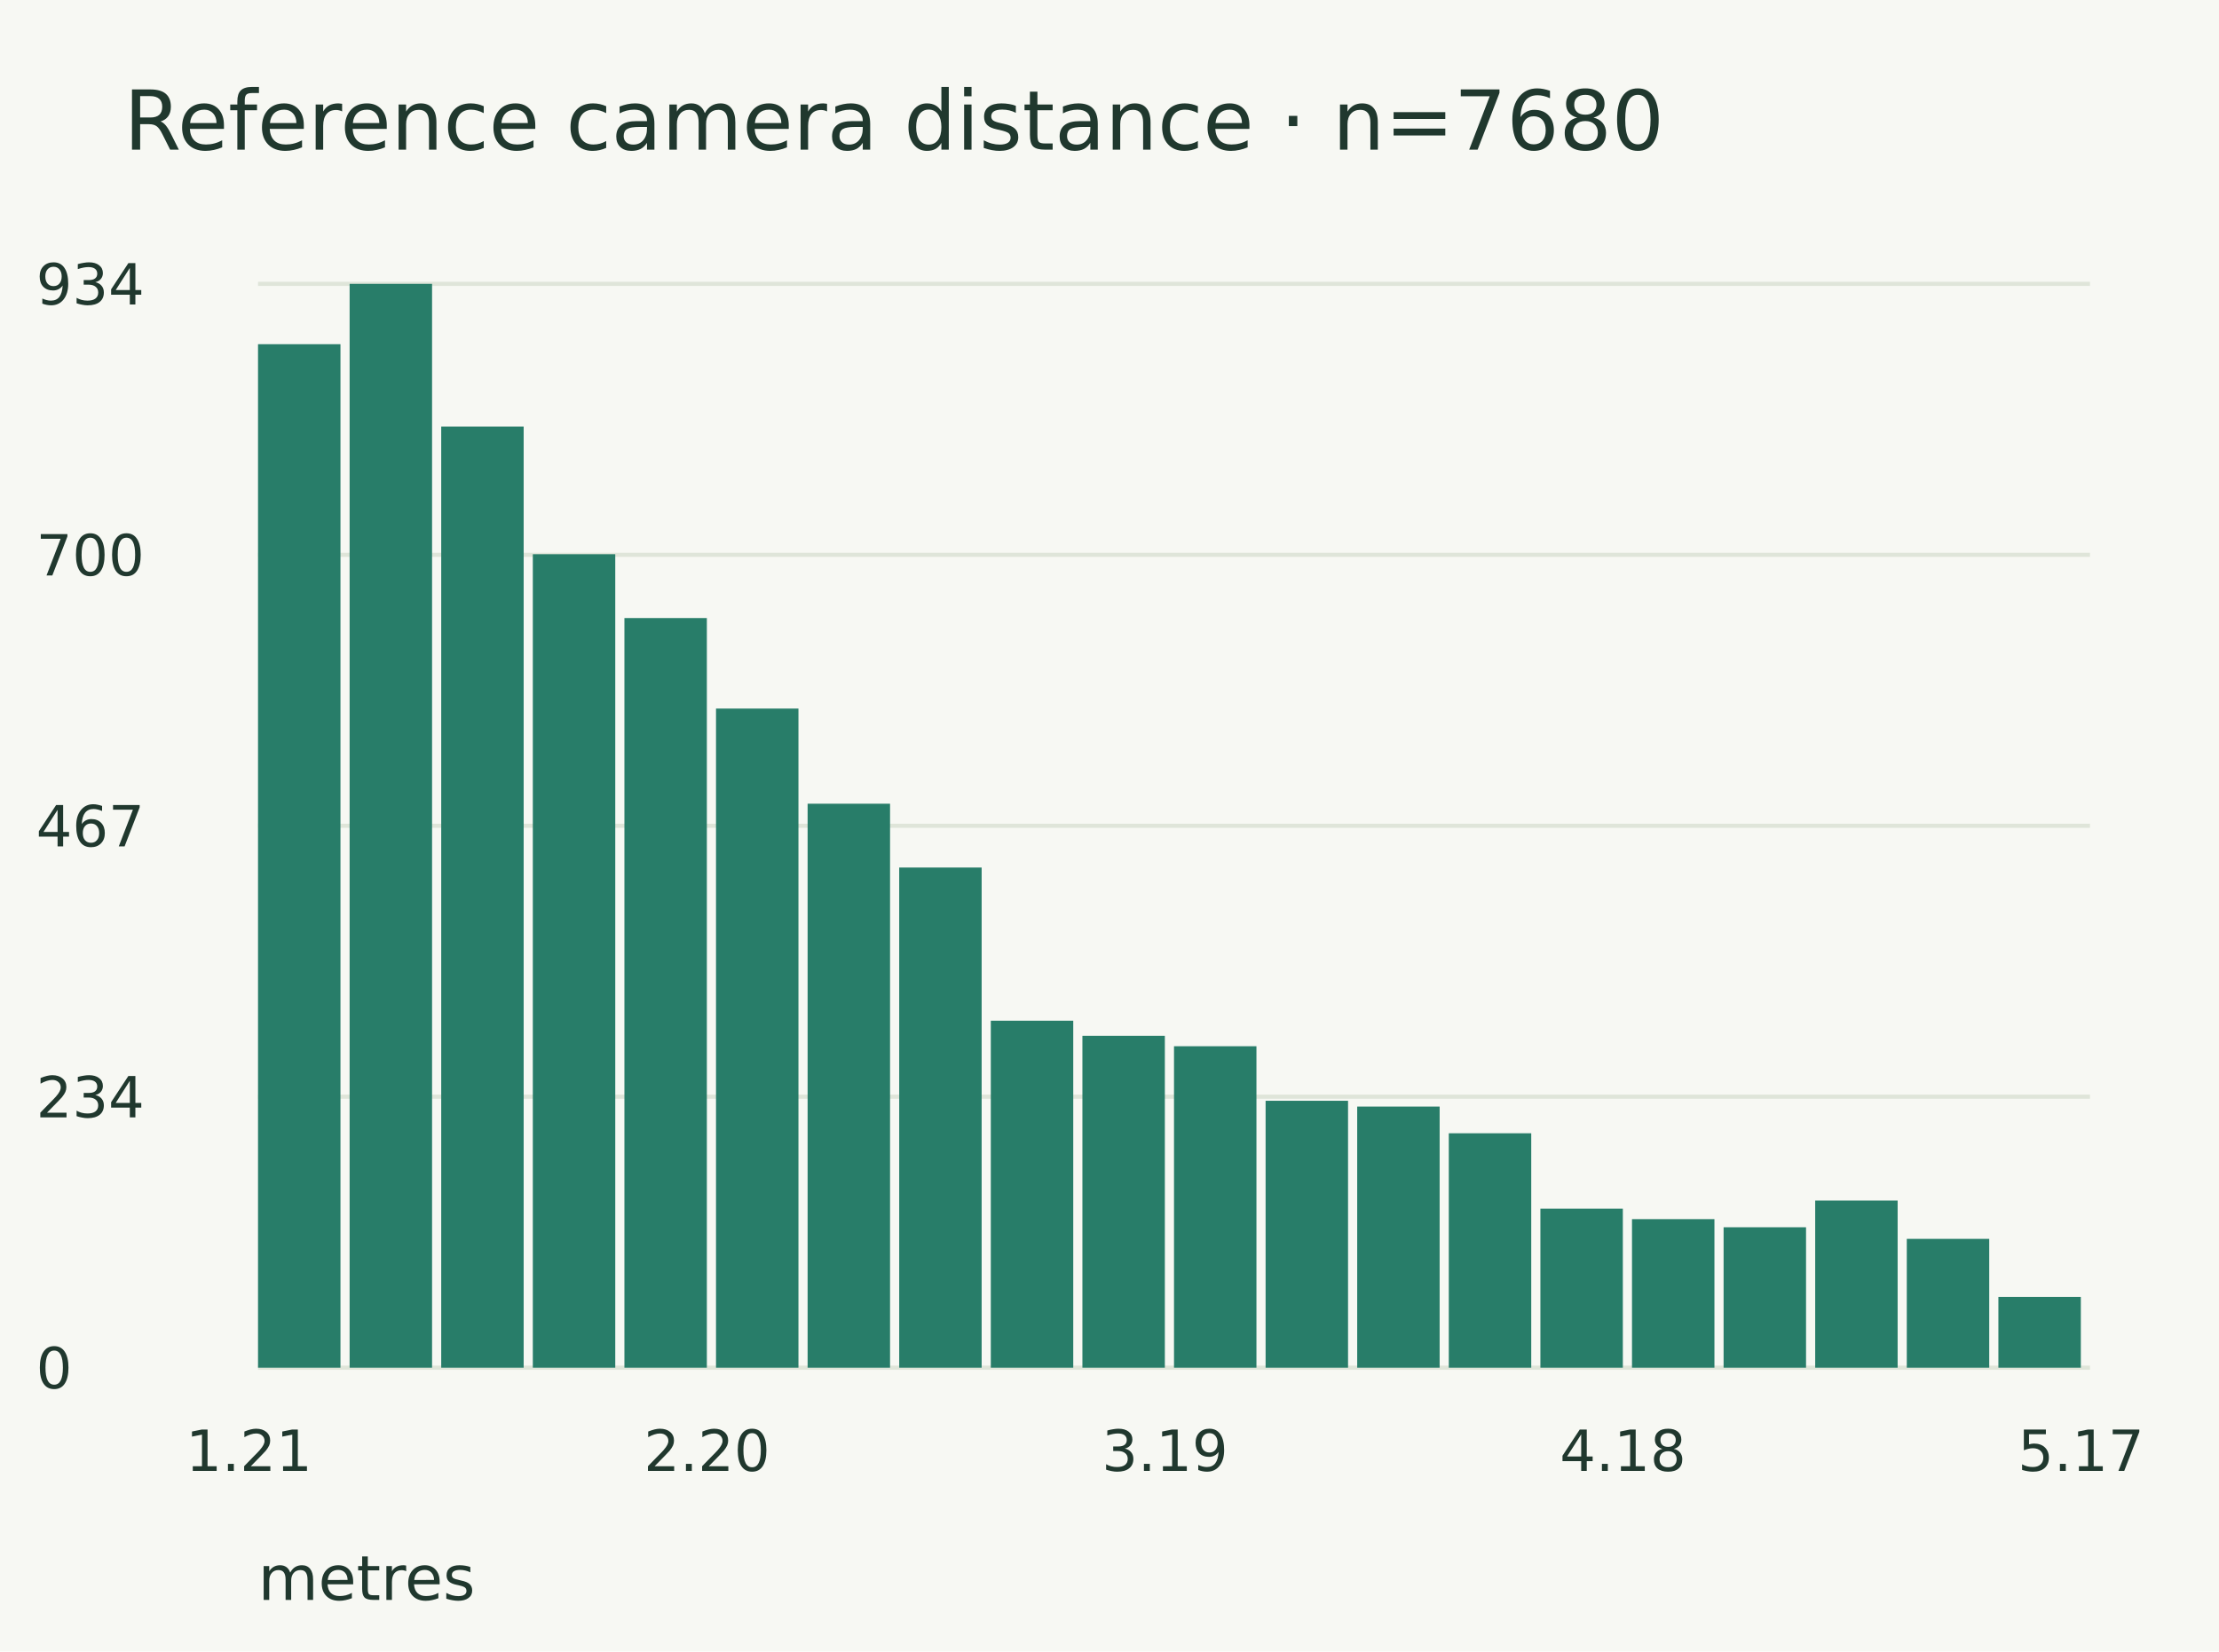
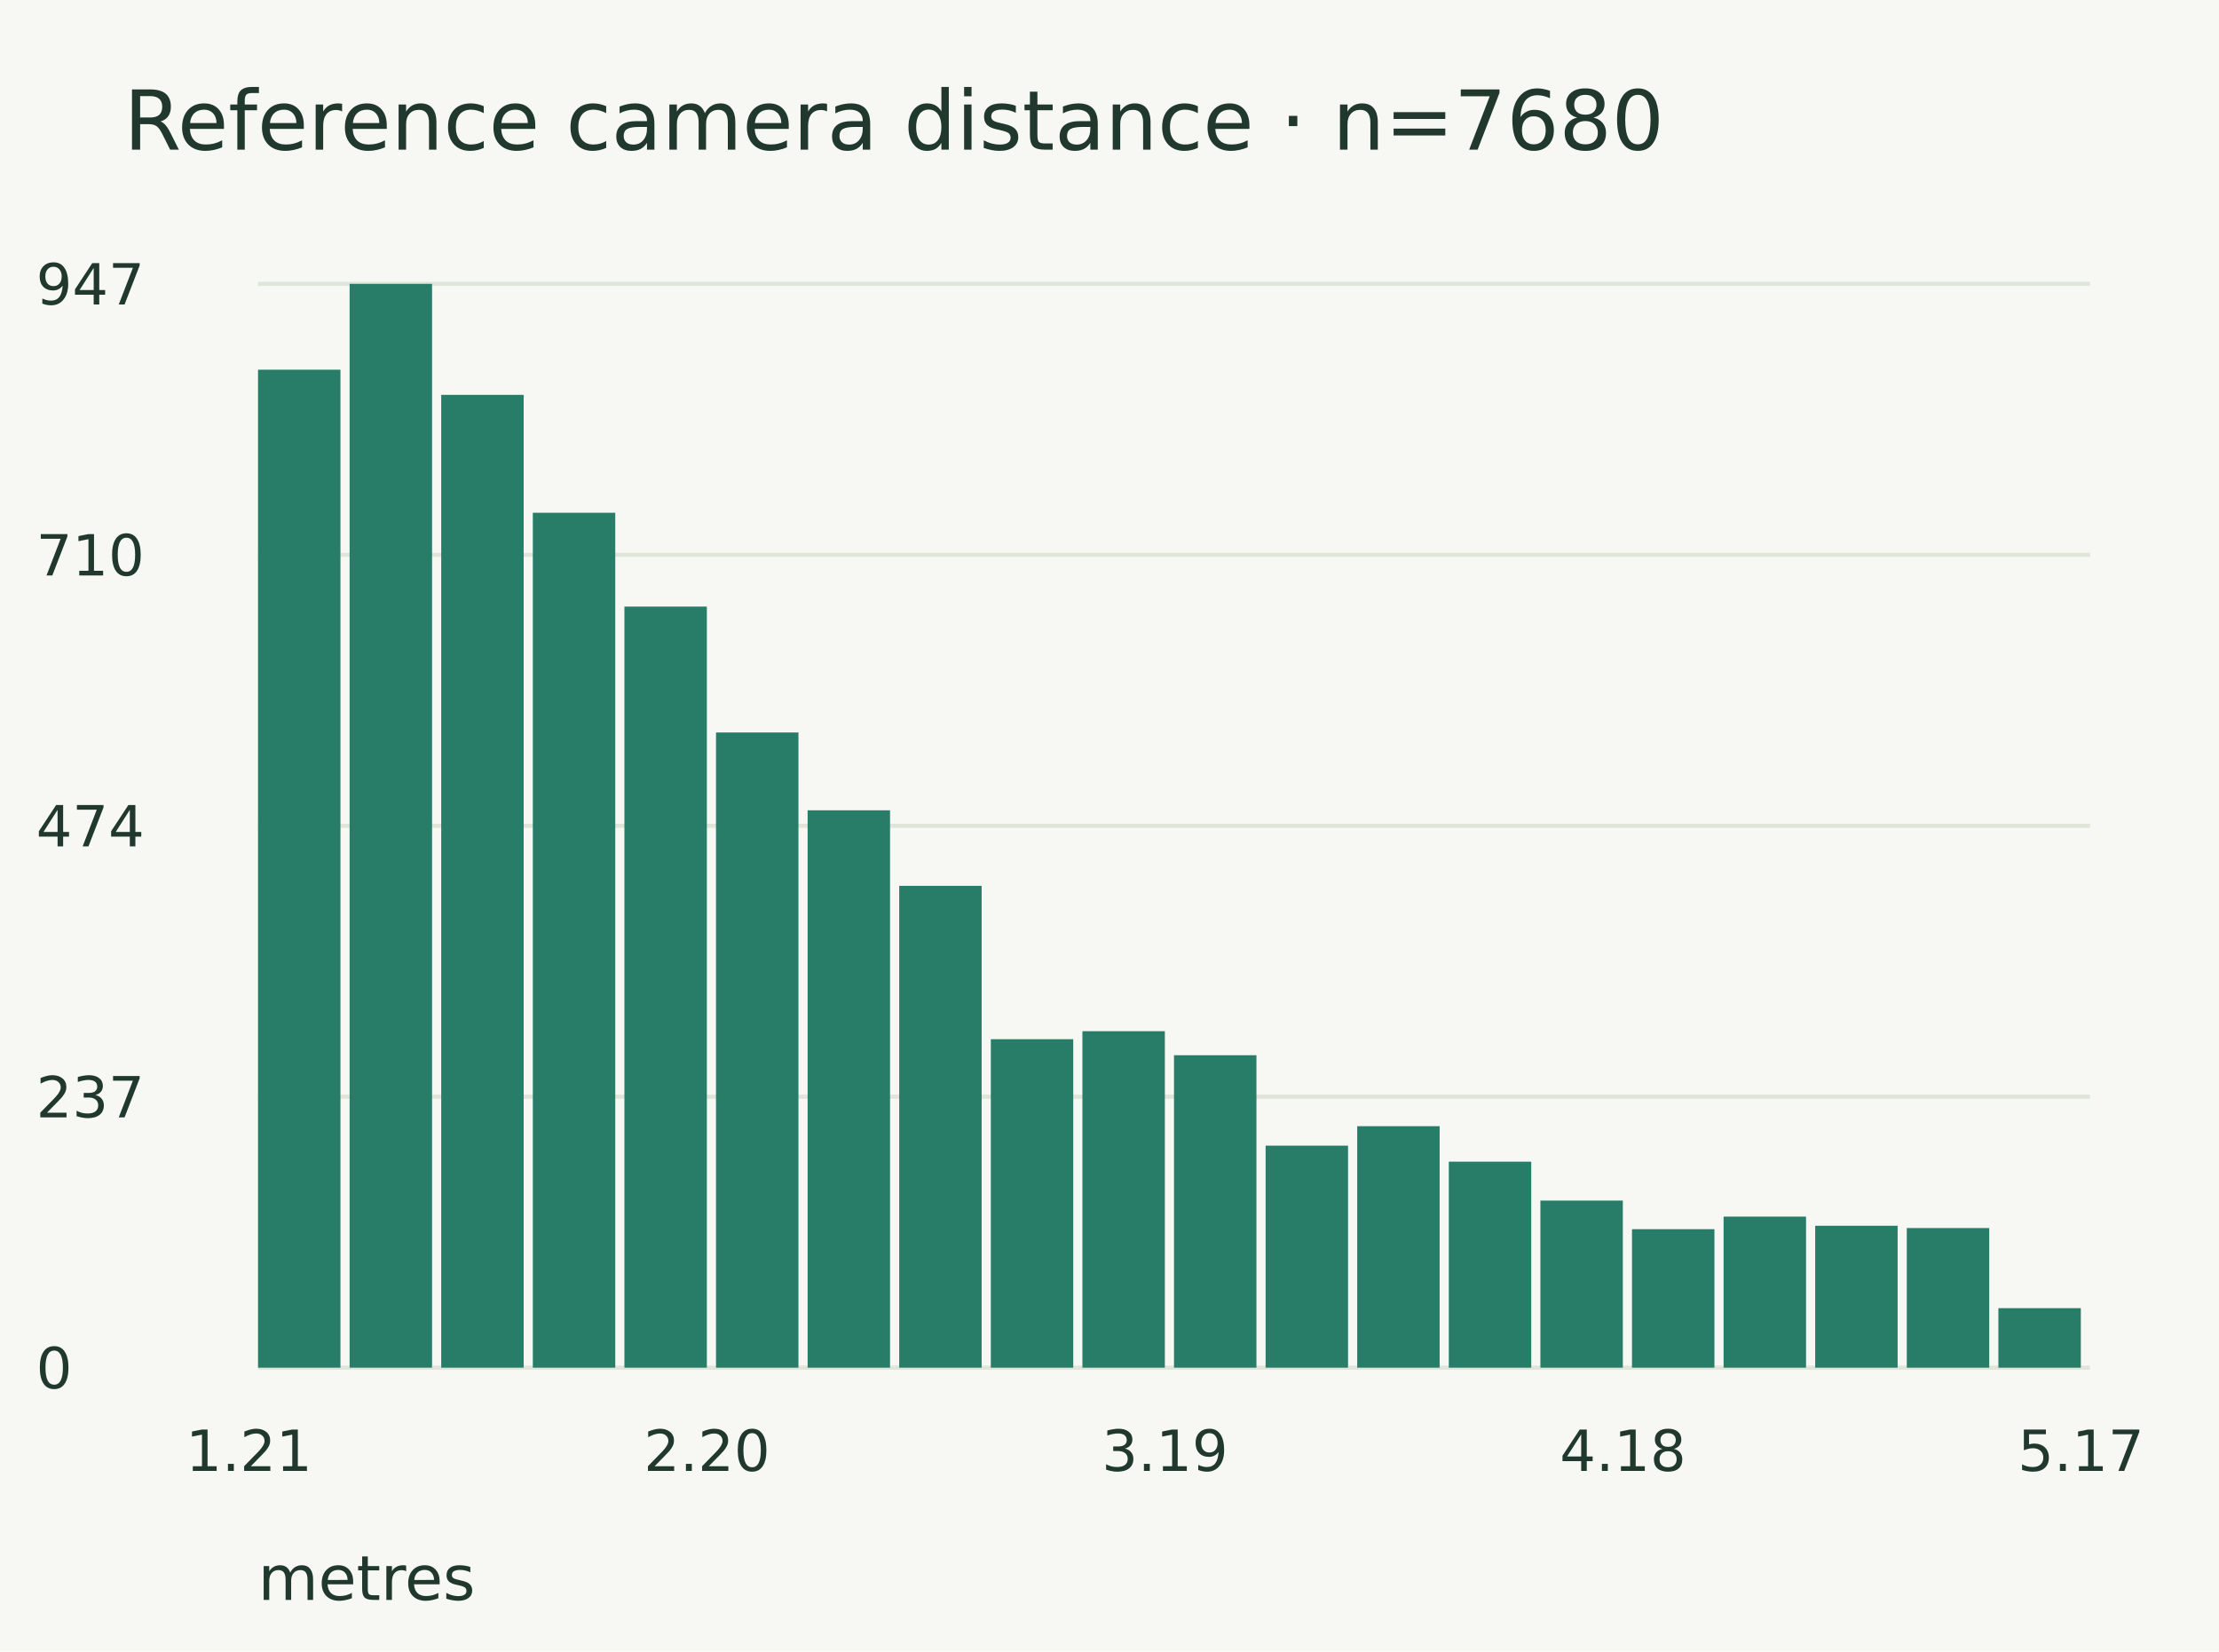
<svg xmlns="http://www.w3.org/2000/svg" width="430" height="320" viewBox="0 0 430 320">
  <rect width="100%" height="100%" fill="#f7f8f3" />
  <g font-family="DejaVu Sans" fill="#20382e">
    <text x="24.000" y="29.000" font-size="16">Reference camera distance · n=7680</text>
    <path d="M50.000,55.000 L405.000,55.000" stroke="#dfe5d9" stroke-width="0.8" fill="none" />
-     <text x="7.000" y="59.000" font-size="11">934</text>
+     <text x="7.000" y="59.000" font-size="11">947</text>
    <path d="M50.000,107.500 L405.000,107.500" stroke="#dfe5d9" stroke-width="0.8" fill="none" />
-     <text x="7.000" y="111.500" font-size="11">700</text>
+     <text x="7.000" y="111.500" font-size="11">710</text>
    <path d="M50.000,160.000 L405.000,160.000" stroke="#dfe5d9" stroke-width="0.8" fill="none" />
-     <text x="7.000" y="164.000" font-size="11">467</text>
+     <text x="7.000" y="164.000" font-size="11">474</text>
    <path d="M50.000,212.500 L405.000,212.500" stroke="#dfe5d9" stroke-width="0.8" fill="none" />
-     <text x="7.000" y="216.500" font-size="11">234</text>
+     <text x="7.000" y="216.500" font-size="11">237</text>
    <path d="M50.000,265.000 L405.000,265.000" stroke="#dfe5d9" stroke-width="0.8" fill="none" />
    <text x="7.000" y="269.000" font-size="11">0</text>
-     <rect x="50" y="66.692" width="15.975" height="198.308" fill="#287d69" />
+     <rect x="50" y="71.631" width="15.975" height="193.369" fill="#287d69" />
    <rect x="67.75" y="55" width="15.975" height="210" fill="#287d69" />
-     <rect x="85.5" y="82.655" width="15.975" height="182.345" fill="#287d69" />
-     <rect x="103.25" y="107.388" width="15.975" height="157.612" fill="#287d69" />
-     <rect x="121" y="119.754" width="15.975" height="145.246" fill="#287d69" />
-     <rect x="138.75" y="137.291" width="15.975" height="127.709" fill="#287d69" />
-     <rect x="156.5" y="155.728" width="15.975" height="109.272" fill="#287d69" />
-     <rect x="174.25" y="168.094" width="15.975" height="96.906" fill="#287d69" />
-     <rect x="192" y="197.773" width="15.975" height="67.227" fill="#287d69" />
-     <rect x="209.75" y="200.696" width="15.975" height="64.304" fill="#287d69" />
-     <rect x="227.5" y="202.719" width="15.975" height="62.281" fill="#287d69" />
-     <rect x="245.25" y="213.287" width="15.975" height="51.713" fill="#287d69" />
-     <rect x="263" y="214.411" width="15.975" height="50.589" fill="#287d69" />
-     <rect x="280.75" y="219.582" width="15.975" height="45.418" fill="#287d69" />
-     <rect x="298.5" y="234.197" width="15.975" height="30.803" fill="#287d69" />
-     <rect x="316.25" y="236.221" width="15.975" height="28.779" fill="#287d69" />
-     <rect x="334" y="237.794" width="15.975" height="27.206" fill="#287d69" />
-     <rect x="351.75" y="232.623" width="15.975" height="32.377" fill="#287d69" />
-     <rect x="369.5" y="240.043" width="15.975" height="24.957" fill="#287d69" />
-     <rect x="387.25" y="251.285" width="15.975" height="13.715" fill="#287d69" />
+     <rect x="85.5" y="76.51" width="15.975" height="188.49" fill="#287d69" />
+     <rect x="103.25" y="99.351" width="15.975" height="165.649" fill="#287d69" />
+     <rect x="121" y="117.534" width="15.975" height="147.466" fill="#287d69" />
+     <rect x="138.75" y="141.927" width="15.975" height="123.073" fill="#287d69" />
+     <rect x="156.5" y="157.006" width="15.975" height="107.994" fill="#287d69" />
+     <rect x="174.25" y="171.642" width="15.975" height="93.358" fill="#287d69" />
+     <rect x="192" y="201.357" width="15.975" height="63.643" fill="#287d69" />
+     <rect x="209.75" y="199.805" width="15.975" height="65.195" fill="#287d69" />
+     <rect x="227.5" y="204.461" width="15.975" height="60.539" fill="#287d69" />
+     <rect x="245.25" y="221.98" width="15.975" height="43.02" fill="#287d69" />
+     <rect x="263" y="218.21" width="15.975" height="46.79" fill="#287d69" />
+     <rect x="280.75" y="225.084" width="15.975" height="39.916" fill="#287d69" />
+     <rect x="298.5" y="232.624" width="15.975" height="32.376" fill="#287d69" />
+     <rect x="316.25" y="238.168" width="15.975" height="26.832" fill="#287d69" />
+     <rect x="334" y="235.729" width="15.975" height="29.271" fill="#287d69" />
+     <rect x="351.75" y="237.503" width="15.975" height="27.497" fill="#287d69" />
+     <rect x="369.5" y="237.946" width="15.975" height="27.054" fill="#287d69" />
+     <rect x="387.25" y="253.469" width="15.975" height="11.531" fill="#287d69" />
    <text x="36.000" y="285.000" font-size="11">1.21</text>
    <text x="124.750" y="285.000" font-size="11">2.20</text>
    <text x="213.500" y="285.000" font-size="11">3.19</text>
    <text x="302.250" y="285.000" font-size="11">4.18</text>
    <text x="391.000" y="285.000" font-size="11">5.17</text>
    <text x="50.000" y="310.000" font-size="12">metres</text>
  </g>
</svg>
